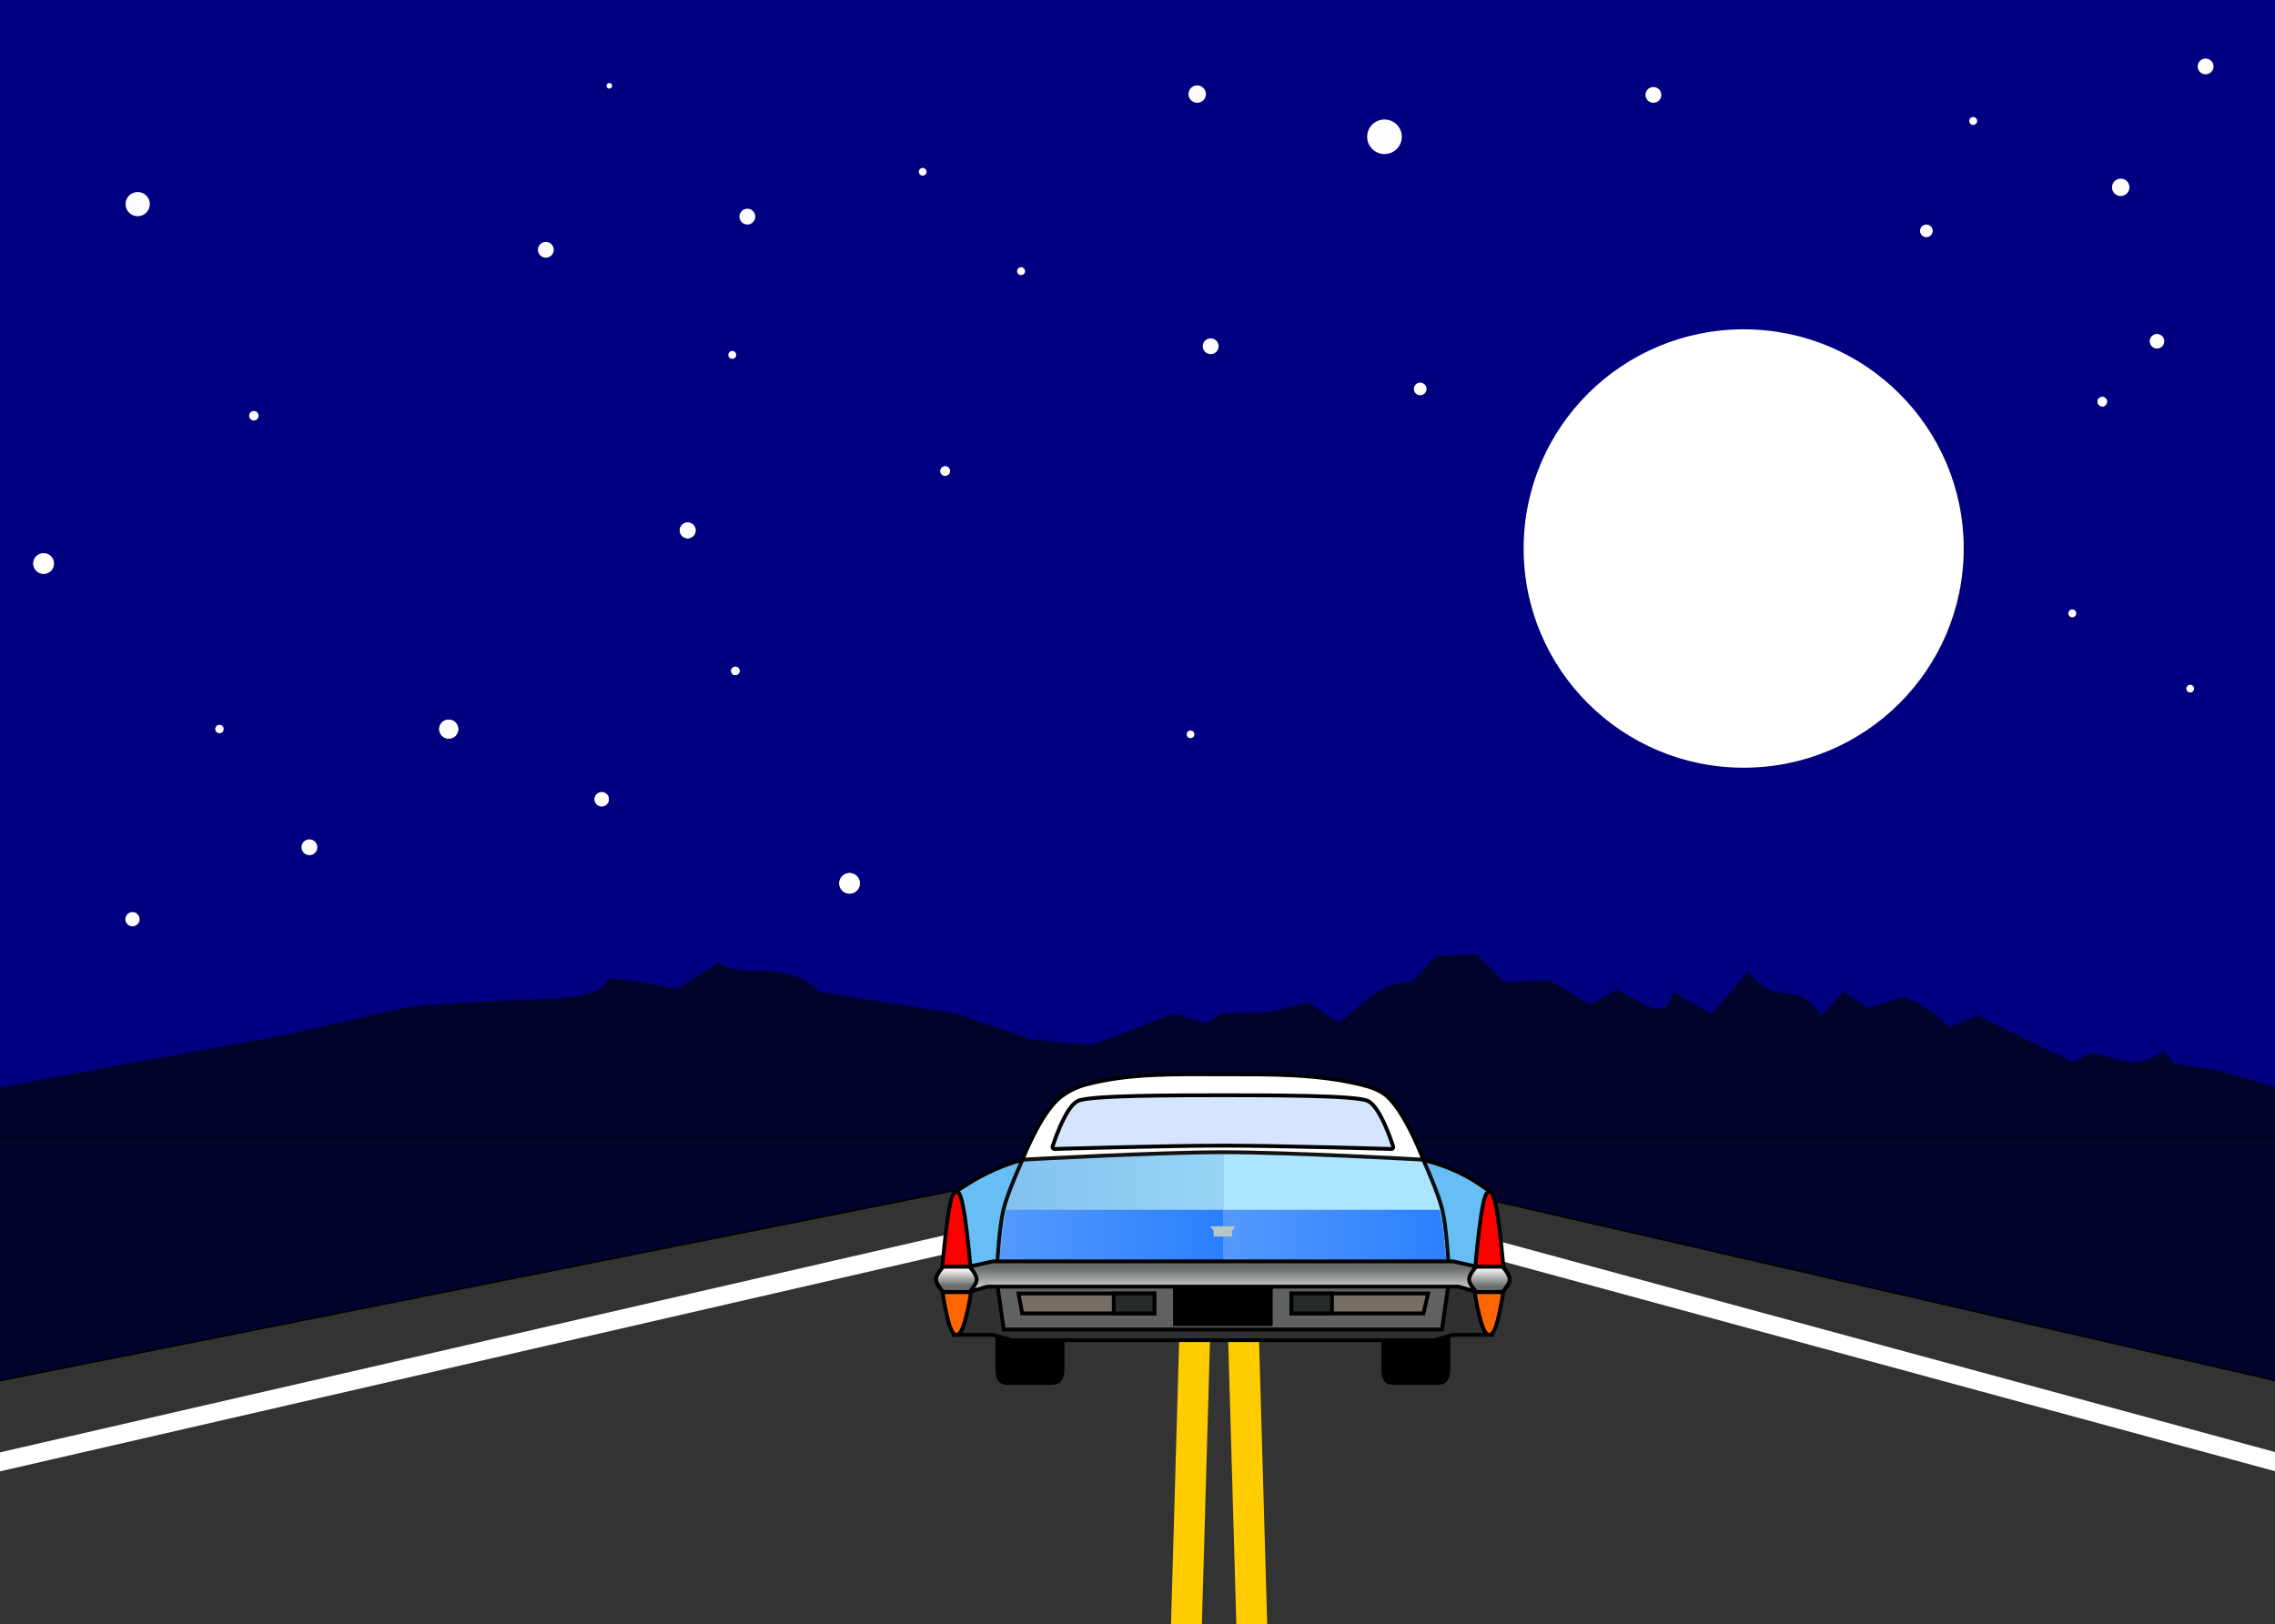
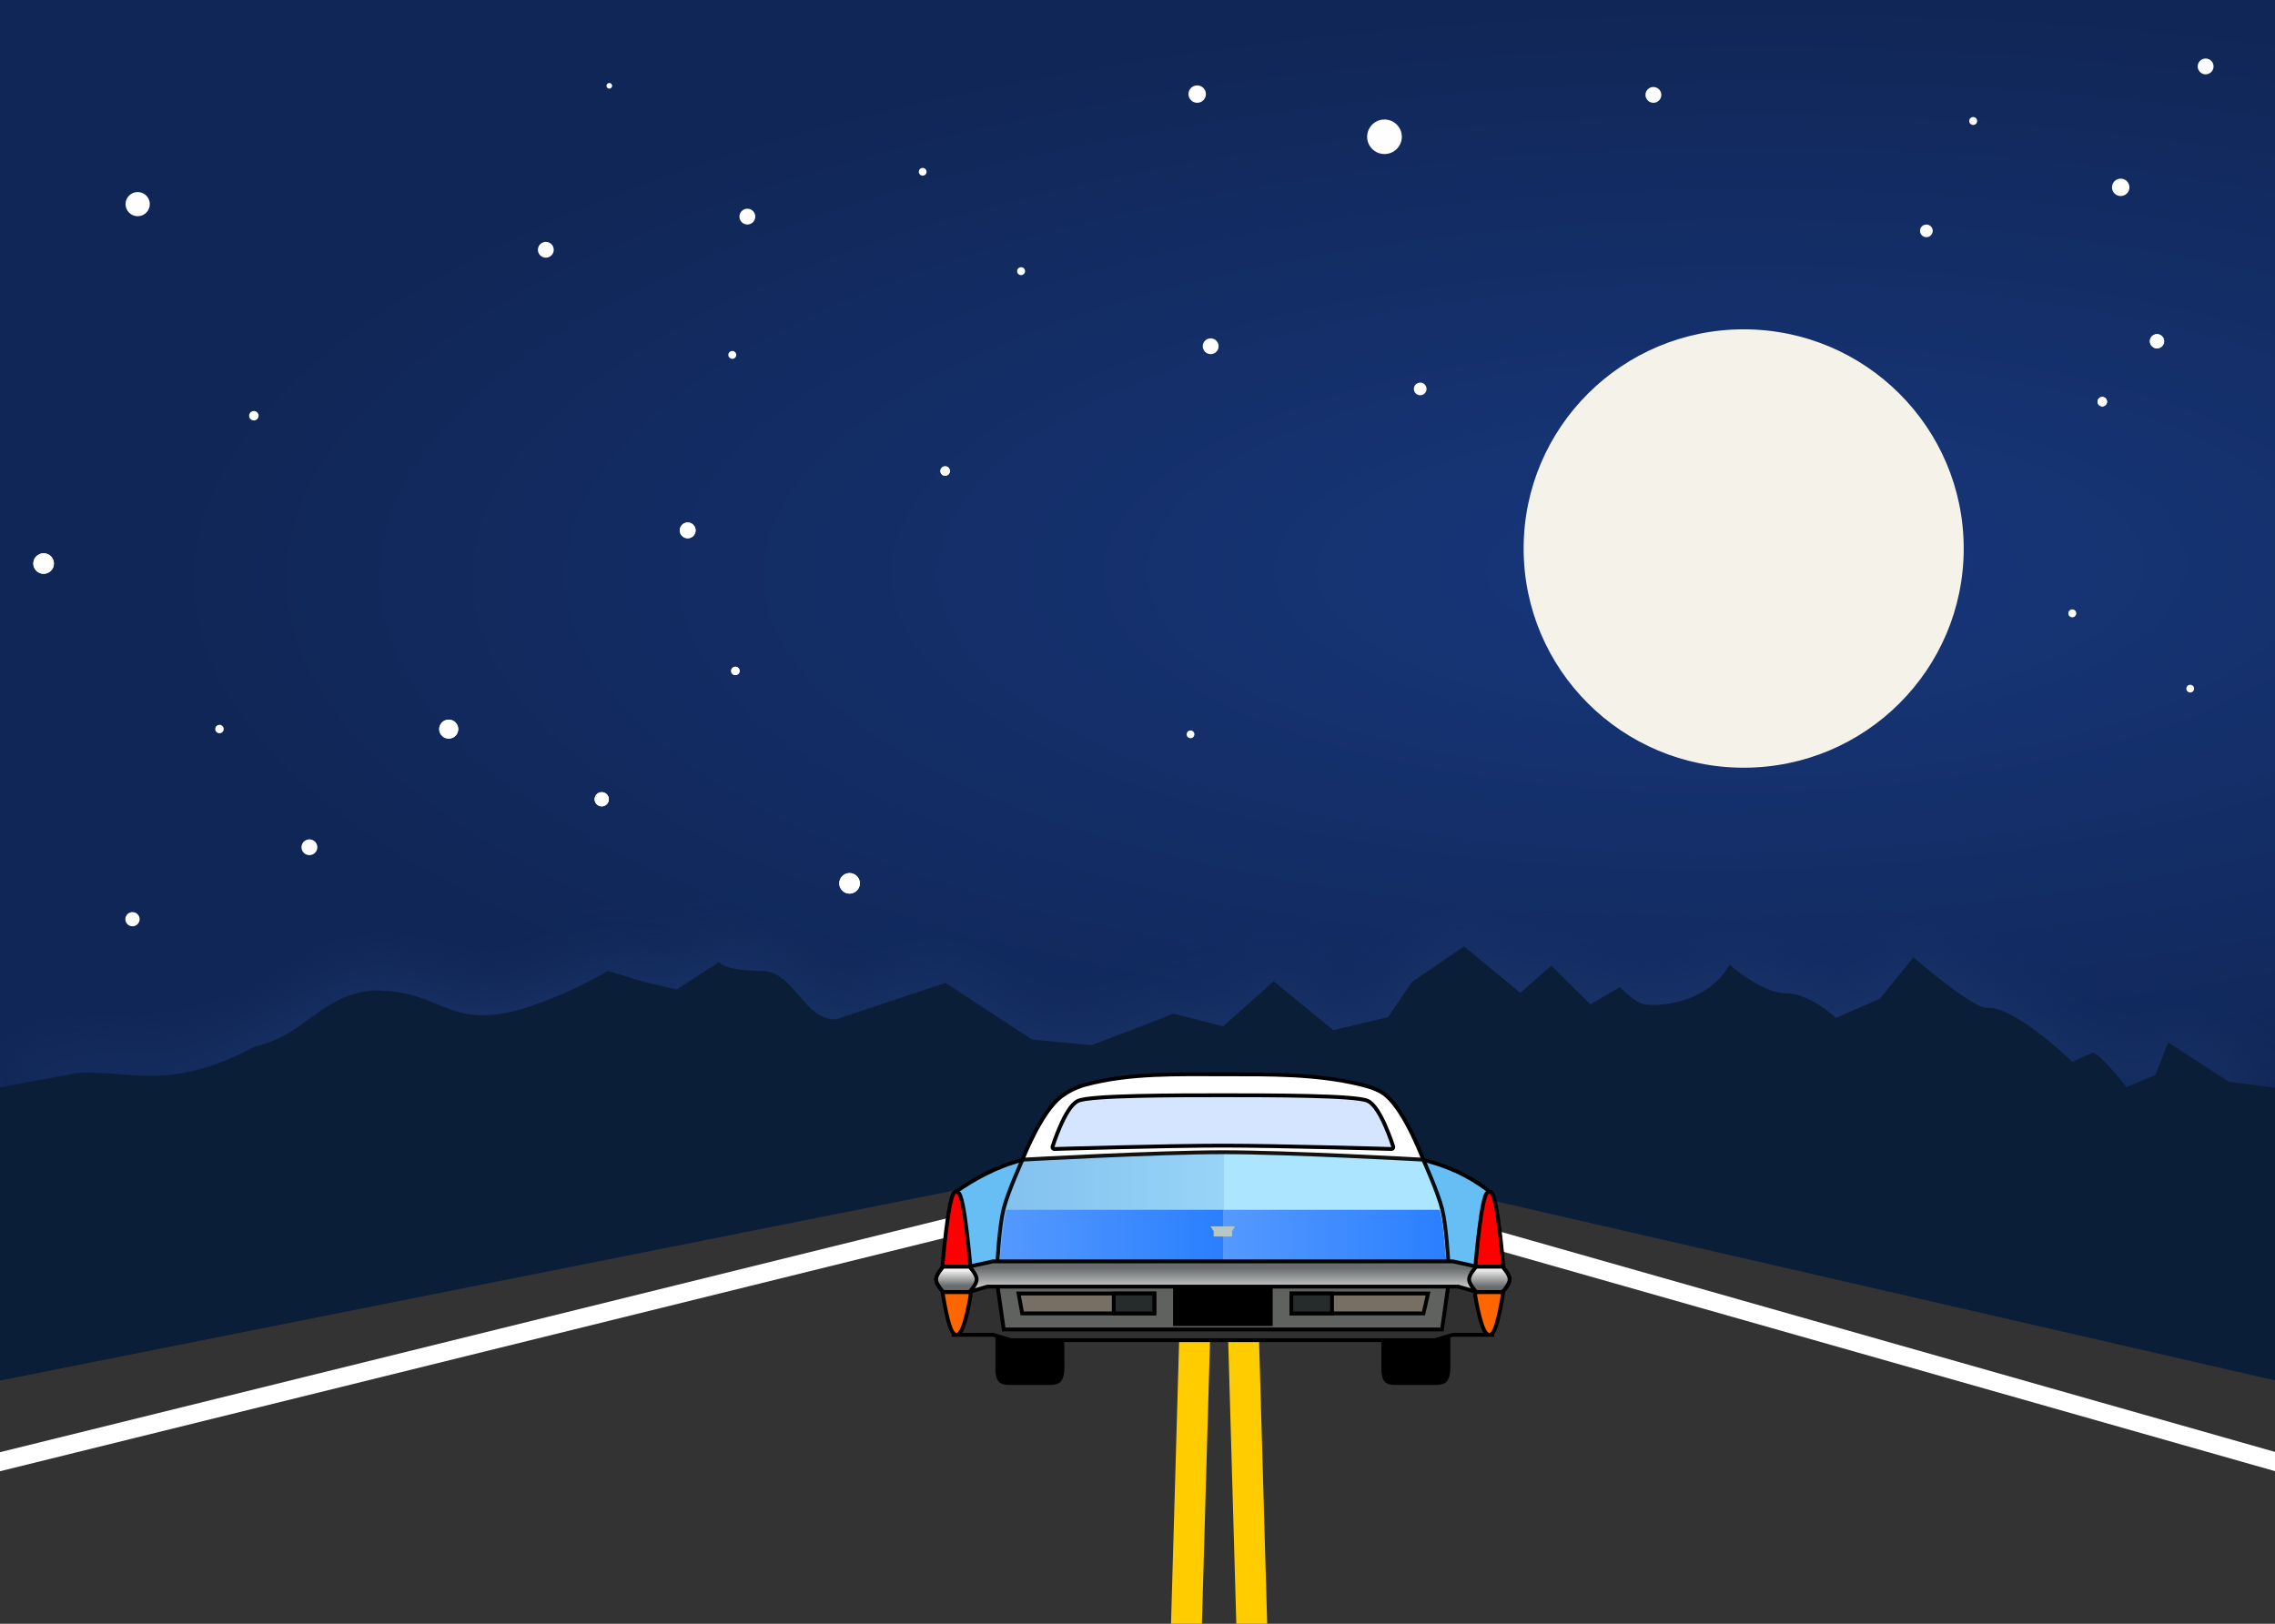
- <svg xmlns="http://www.w3.org/2000/svg" xmlns:xlink="http://www.w3.org/1999/xlink" width="1122" height="801" viewBox="0 0 296.862 211.931">
-   <defs>
+ <svg xmlns="http://www.w3.org/2000/svg" xmlns:xlink="http://www.w3.org/1999/xlink" width="1122" height="801" viewBox="0 0 296.862 211.931" version="1.1" id="svg182">
+   <defs id="defs40">
+     <linearGradient id="linearGradient4217">
+       <stop style="stop-color:#173679;stop-opacity:1;" offset="0" id="stop4213" />
+       <stop style="stop-color:#173679;stop-opacity:1;" offset="0.06" id="stop4215" />
+       <stop style="stop-color:#102656;stop-opacity:1;" offset="1" id="stop4221" />
+     </linearGradient>
    <linearGradient id="b" x1="132.851" x2="186.478" y1="239.792" y2="239.792" gradientUnits="userSpaceOnUse">
-       <stop offset="0" stop-color="#84c3f0" />
-       <stop offset=".5" stop-color="#98d4f7" />
-       <stop offset=".5" stop-color="#ace5ff" />
-       <stop offset="1" stop-color="#ace5ff" />
+       <stop offset="0" stop-color="#84c3f0" id="stop2" />
+       <stop offset=".5" stop-color="#98d4f7" id="stop4" />
+       <stop offset=".5" stop-color="#ace5ff" id="stop6" />
+       <stop offset="1" stop-color="#ace5ff" id="stop8" />
    </linearGradient>
    <linearGradient id="c" x1="130.44" x2="188.727" y1="245.997" y2="245.997" gradientTransform="translate(.064 -.064)" gradientUnits="userSpaceOnUse">
-       <stop offset="0" stop-color="#59f" />
-       <stop offset=".5" stop-color="#2a7fff" />
-       <stop offset=".5" stop-color="#59f" />
-       <stop offset="1" stop-color="#2a7fff" />
+       <stop offset="0" stop-color="#59f" id="stop11" />
+       <stop offset=".5" stop-color="#2a7fff" id="stop13" />
+       <stop offset=".5" stop-color="#59f" id="stop15" />
+       <stop offset="1" stop-color="#2a7fff" id="stop17" />
    </linearGradient>
    <linearGradient id="d" x1="159.653" x2="159.653" y1="163.696" y2="171.071" gradientUnits="userSpaceOnUse">
-       <stop offset="0" stop-color="#656766" />
-       <stop offset=".25" stop-color="#696d6e" />
-       <stop offset=".75" stop-color="#f6f4f5" />
-       <stop offset="1" stop-color="#f6f4f5" />
+       <stop offset="0" stop-color="#656766" id="stop20" />
+       <stop offset=".25" stop-color="#696d6e" id="stop22" />
+       <stop offset=".75" stop-color="#f6f4f5" id="stop24" />
+       <stop offset="1" stop-color="#f6f4f5" id="stop26" />
    </linearGradient>
    <linearGradient xlink:href="#a" id="e" x1="-36.127" x2="-36.127" y1="169.783" y2="164.204" gradientTransform="translate(230.19)" gradientUnits="userSpaceOnUse" />
    <linearGradient id="a">
-       <stop offset="0" stop-color="#656766" />
-       <stop offset=".336" stop-color="#696d6e" />
-       <stop offset=".75" stop-color="#f6f4f5" />
-       <stop offset="1" stop-color="#f6f4f5" />
+       <stop offset="0" stop-color="#656766" id="stop30" />
+       <stop offset=".336" stop-color="#696d6e" id="stop32" />
+       <stop offset=".75" stop-color="#f6f4f5" id="stop34" />
+       <stop offset="1" stop-color="#f6f4f5" id="stop36" />
    </linearGradient>
    <linearGradient xlink:href="#a" id="f" x1="125.417" x2="125.417" y1="169.438" y2="164.538" gradientUnits="userSpaceOnUse" />
+     <radialGradient xlink:href="#linearGradient4217" id="radialGradient4219" cx="232.543" cy="74.14" fx="232.543" fy="74.14" r="149.39" gradientTransform="matrix(-1.382587,0.01198484,-0.00431809,-0.4981405,547.5855,108.2159)" gradientUnits="userSpaceOnUse" />
+     <filter style="color-interpolation-filters:sRGB" id="filter14338" x="-0.032" y="-0.432" width="1.063" height="1.865">
+       <feGaussianBlur stdDeviation="3.945" id="feGaussianBlur14340" />
+     </filter>
  </defs>
-   <path fill="#00032b" d="M-.981 233.56h298.78v42.526H-.981z" style="paint-order:fill markers stroke" transform="translate(0 -85.069)" />
-   <path fill="#333" stroke="#000" stroke-width=".213" d="M159.08 148.491-.98 180.385v31.894H297.8v-31.894Z" />
-   <path fill="none" stroke="#fff" stroke-width="2.415" d="m-.981 191.021 138.72-31.894" />
-   <path fill="none" stroke="#fc0" stroke-width="4.026" d="m154.81 212.281 4.268-148.84M163.35 212.281l-4.268-148.84" />
-   <path fill="navy" stroke="#000" stroke-width=".213" d="M-.981-.349h298.78v148.84H-.981Z" />
-   <path fill="#fff" stroke="#fff" stroke-width="2.415" d="m297.8 191.021-117.38-31.894" />
-   <ellipse cx="227.53" cy="71.591" fill="#fff" rx="28.713" ry="28.608" style="paint-order:fill markers stroke" />
-   <path fill="#00032b" d="m297.8 142.111-7.95-2.31-6.071-.967-1.457-1.694s-2.428 2.178-5.828 1.21l-3.4-.968-2.671 1.21-12.384-6.049-3.642 1.452s-2.186-1.936-3.885-2.903c-1.7-.968-2.186-.968-2.186-.968l-4.614 1.451-3.157-2.177-2.914 3.145s-1.457-2.903-4.613-2.903c-3.157 0-4.857-2.903-4.857-2.903l-4.857 5.564-5.099-2.903s0 3.629-3.642 1.694l-3.643-1.936-3.4 1.936-5.342-3.146-5.828.242-3.642-3.629-5.343.242-3.157 3.387s-2.671-.484-6.07 2.42l-3.4 2.903-4.128-2.661-4.857 1.209-6.313.242-2.186 1.21-4.128-1.21-5.585 2.178-5.099 1.935-7.771-.726-9.956-3.387-17.97-2.903s-1.7-2.661-7.285-2.661-5.585-1.21-5.585-1.21l-5.585 3.629-4.128-.968-4.857-.484s.243 2.42-7.77 2.662c-8.014.242-17.97.967-17.97.967l-15.784 3.63-27.683 5.08-11.087 2.068v6.379H297.8Z" />
-   <g style="paint-order:stroke markers fill;stroke-dasharray:none;stroke-width:1">
-     <path fill="#67bef4" stroke="#000" stroke-width=".6" d="M133.592 151.597c-3.532.9-6.271 2.47-8.792 4.194l1.598 9.788 3.198-.699h59.952l3.198.699 1.598-9.788c-1.83-1.4-4.351-3.081-8.792-4.194Z" style="paint-order:stroke markers fill;stroke-dasharray:none;stroke-width:1" />
-     <path stroke="#000" stroke-width=".265" d="M180.755 173.969v4.894s.012.915.357 1.196c.308.251 1.241.202 1.241.202h4.796s.924.03 1.211-.229c.503-.455.388-1.868.388-1.868v-4.195ZM130.394 173.969v4.894s.012.915.357 1.196c.308.251 1.242.202 1.242.202h4.796s.923.03 1.21-.229c.503-.455.389-1.868.389-1.868v-4.195Z" style="paint-order:stroke markers fill;stroke-dasharray:none;stroke-width:1" />
-     <path fill="#303030" stroke="#000" stroke-width=".6" d="m126.397 168.375 2.398-.699h61.551l2.398.699 1.599 5.593h-4.796l-2.398.699h-55.155l-2.398-.699h-4.797Z" style="paint-order:stroke markers fill;stroke-dasharray:none;stroke-width:1" />
-     <path fill="#f60" stroke="#000" stroke-width=".6" d="M123.201 168.375h3.197v.699s-.799 4.894-1.599 4.894c-.799 0-1.598-5.593-1.598-5.593Z" class="lights" style="paint-order:stroke markers fill;stroke-dasharray:none;stroke-width:1" />
-     <path fill="#f60" stroke="#000" stroke-linejoin="round" stroke-width=".6" d="M192.746 168.375h3.197s-.799 5.593-1.599 5.593c-.799 0-1.598-4.894-1.598-4.894Z" class="lights" style="paint-order:stroke markers fill;stroke-dasharray:none;stroke-width:1" />
-     <path fill="#fff" stroke="#000" stroke-width=".6" d="M133.592 151.597s17.312-.949 25.98-.949c8.667 0 25.979.949 25.979.949s-2.268-6.179-4.796-8.39c-.843-.737-2.051-1.115-3.197-1.398-5.765-1.42-11.912-1.342-17.901-1.342-6.004-.001-12.206-.198-17.946 1.342a9.134 9.134 0 0 0-3.088 1.511c-2.632 1.985-5.03 8.276-5.03 8.276" style="paint-order:stroke markers fill;stroke-dasharray:none;stroke-width:1" />
-     <path fill="#60625f" stroke="#000" stroke-width=".6" d="M130.394 167.675h58.355l-.8 5.593h-56.753Z" style="paint-order:stroke markers fill;stroke-dasharray:none;stroke-width:1" />
-     <path stroke="#000" stroke-width=".6" d="M153.577 167.675v4.894h11.99v-4.894Z" style="paint-order:stroke markers fill;stroke-dasharray:none;stroke-width:1" />
-     <path fill="#776f64" stroke="#000" stroke-width=".6" d="M133.208 169.073h17.171v2.097h-16.786ZM168.764 169.073v2.097h16.786l.485-2.097Z" style="paint-order:stroke markers fill;stroke-dasharray:none;stroke-width:1" />
-     <path fill="#262c2c" stroke="#000" stroke-width=".6" d="M145.583 169.073v2.097h4.796v-2.097ZM168.764 169.073v2.097h4.796v-2.097Z" style="paint-order:stroke markers fill;stroke-dasharray:none;stroke-width:1" />
-     <path fill="#d5e5ff" stroke="#000" stroke-linejoin="round" stroke-width=".6" d="M140.787 143.907c1.598-.699 12.502-.708 18.762-.708 6.275 0 17.209.009 18.808.708 1.598.7 3.197 5.804 3.197 5.804s-14.653-.437-21.982-.437c-7.329 0-21.982.437-21.982.437s1.598-5.105 3.197-5.804Z" style="paint-order:stroke markers fill;stroke-dasharray:none;stroke-width:1" />
-     <path fill="red" stroke="#000" stroke-linejoin="round" stroke-width=".6" d="M192.746 165.58h3.197s-.799-9.788-1.599-9.788c-.799 0-1.598 9.788-1.598 9.788Z" style="paint-order:stroke markers fill;stroke-dasharray:none;stroke-width:1" />
-     <path fill="url(#b)" stroke="#000" stroke-opacity=".926" stroke-width=".6" d="M130.394 164.879s.24-4.701.8-6.991c.528-2.161 2.398-6.291 2.398-6.291s17.33-.965 26.006-.965c8.659 0 25.952.965 25.952.965s1.869 4.13 2.398 6.291c.56 2.291.799 6.991.799 6.991Z" style="fill:url(#b);paint-order:stroke markers fill;stroke-dasharray:none;stroke-width:1" />
-     <path fill="url(#c)" d="m131.301 157.901 56.563-.005c.582 2.262.613 4.642.904 6.968h-58.355c.212-2.259.329-4.497.885-6.963Z" style="fill:url(#c);paint-order:stroke markers fill;stroke-dasharray:none;stroke-width:1" />
-     <path fill="red" stroke="#000" stroke-width=".6" d="M123.201 165.58h3.197s-.799-9.788-1.599-9.788c-.799 0-1.598 9.788-1.598 9.788Z" style="paint-order:stroke markers fill;stroke-dasharray:none;stroke-width:1" />
-     <path fill="url(#d)" stroke="#000" stroke-width=".6" d="M122.4 166.977c0-.521.799-1.398.799-1.398h3.198l3.197-.699h59.953l3.197.699h3.198s.799.877.799 1.398c0 .521-.799 1.399-.799 1.399h-3.198l-2.398-.699h-61.551l-2.398.699H123.2s-.8-.878-.8-1.399Z" style="paint-order:stroke markers fill;stroke-dasharray:none;stroke-width:1;fill-opacity:1;fill:url(#d)" />
-     <path fill="url(#e)" stroke="#000" stroke-width=".6" d="M192.746 165.58h3.197s.799.877.799 1.398c0 .521-.799 1.398-.799 1.398h-3.197s-.8-.877-.8-1.398c0-.521.8-1.398.8-1.398Z" style="paint-order:stroke markers fill;stroke-dasharray:none;stroke-width:1;fill:url(#e)" />
-     <path fill="url(#f)" stroke="#000" stroke-width=".6" d="M123.201 165.58h3.197s.799.877.799 1.398c0 .521-.799 1.398-.799 1.398h-3.197s-.8-.877-.8-1.398c0-.521.8-1.398.8-1.398Z" style="paint-order:stroke markers fill;stroke-dasharray:none;stroke-width:1;fill:url(#f)" />
-     <path fill="#b7c8c4" d="M157.944 160.062h3.198l-.372.622v.699h-2.398v-.699Z" style="paint-order:stroke markers fill;stroke-dasharray:none;stroke-width:1" />
-     <path fill="url(#b)" d="M130.394 164.879s.24-4.701.8-6.991c.528-2.161 2.398-6.291 2.398-6.291s17.33-.965 26.006-.965c8.659 0 25.952.965 25.952.965s1.869 4.13 2.398 6.291c.56 2.291.799 6.991.799 6.991Z" style="fill:none;paint-order:markers stroke fill;stroke-dasharray:none;stroke-linejoin:miter;stroke-miterlimit:4;stroke-width:0" />
+   <path fill="navy" stroke="#000" stroke-width=".213" d="M-.981-.349h298.78v148.84H-.981Z" id="path50" style="fill:url(#radialGradient4219);fill-opacity:1;stroke:none" />
+   <path fill="#00032b" d="m 297.8,140.523 -6.965,-0.922 -7.906,-5.13 -1.681,4.259 -3.769,1.568 c 0,0 -3.251,-4.181 -4.385,-4.504 l -2.671,1.21 c 0,0 -2.344,-2.27 -5.028,-4.231 -2.121,-1.55 -4.455,-2.909 -6.013,-2.802 -1.972,0.134 -9.7,-6.608 -9.7,-6.608 l -4.372,5.392 -5.745,2.513 c 0,0 -3.382,-3.216 -6.538,-3.216 -3.157,0 -7.326,-3.726 -7.326,-3.726 -3.13,5.369 -9.755,5.427 -11.129,5.178 -1.273,-0.23 -3.2,-2.252 -3.2,-2.252 l -3.843,2.252 -5.089,-5.045 -4.056,3.534 -7.279,-6.006 0.028,-0.116 -6.917,4.73 -3.095,4.572 -7.135,1.7 -7.789,-6.385 -6.593,5.878 -6.47,-1.653 c -3.548,1.406 -7.116,2.759 -10.684,4.113 l -7.771,-0.726 -11.317,-7.407 -14.204,4.756 c -4.218,0.241 -5.474,-6.223 -9.69,-6.301 -5.584,-0.104 -5.585,-1.21 -5.585,-1.21 l -5.585,3.629 -4.128,-0.968 -4.857,-1.469 c 0,0 -4.86,3.047 -11.53,5.079 -9.446,2.57 -10.098,-2.524 -18.865,-2.524 -7.01,0.427 -8.822,5.732 -15.605,7.3 -11.27,5.993 -16.032,3.08 -23.207,3.469 l -11.087,2.068 v 2.138 L 297.8,143.769 Z" id="path2458" style="fill:#1f3a70;fill-opacity:0.604;stroke:none;filter:url(#filter14338)" />
+   <path id="path42" style="fill:#0b1e38;fill-opacity:1;stroke:none;paint-order:fill markers stroke" d="M 191.135 123.452 L 184.218 128.182 L 181.123 132.755 L 173.988 134.455 L 166.199 128.07 L 159.606 133.948 L 153.136 132.295 C 149.588 133.701 146.02 135.054 142.452 136.408 L 134.681 135.682 L 123.364 128.276 L 109.161 133.032 C 104.942 133.273 103.686 126.809 99.47 126.731 C 93.886 126.628 93.885 125.521 93.885 125.521 L 88.3 129.15 L 84.172 128.182 L 79.315 126.714 C 79.315 126.714 74.455 129.76 67.785 131.793 C 58.339 134.362 57.687 129.268 48.92 129.268 C 41.91 129.696 40.098 135.001 33.315 136.569 C 22.045 142.562 17.282 139.649 10.108 140.037 L -0.979 142.105 L -0.979 146.374 L -0.981 146.374 L -0.981 188.9 L 297.799 188.9 L 297.799 148.484 L 297.8 148.484 L 297.8 142.105 L 290.835 141.183 L 282.929 136.053 L 281.248 140.312 L 277.479 141.881 C 277.479 141.881 274.227 137.699 273.094 137.376 L 270.423 138.586 C 270.423 138.586 262.911 131.312 259.382 131.553 C 257.41 131.687 249.682 124.945 249.682 124.945 L 245.311 130.337 L 239.566 132.851 C 239.566 132.851 236.184 129.634 233.028 129.634 C 229.871 129.634 225.702 125.908 225.702 125.908 C 222.572 131.278 215.947 131.335 214.573 131.086 C 213.3 130.856 211.373 128.834 211.373 128.834 L 207.53 131.086 L 202.441 126.041 L 198.386 129.575 L 191.106 123.569 L 191.135 123.452 z " />
+   <path id="path44" d="M 159.08 148.491 L -0.98 180.385 L -0.98 211.931 L 297.8 211.931 L 297.8 180.385 L 159.08 148.491 z " style="fill:#333333;fill-opacity:1" />
+   <path id="path48" style="color:#000000;fill:#ffcc00;-inkscape-stroke:none" d="M 158.651 148.577 L 154.599 149.384 L 152.805 211.931 L 156.834 211.931 L 158.651 148.577 z M 159.51 148.59 L 161.326 211.931 L 165.353 211.931 L 163.563 149.522 L 159.51 148.59 z " />
+   <path fill="none" stroke="#ffffff" stroke-width="2.415" d="M -0.981,191.021 150.652,153.557" id="path46" />
+   <path fill="#ffffff" stroke="#ffffff" stroke-width="2.415" d="M 297.8,191.021 164.721,153.177" id="path52" />
+   <ellipse cx="227.53" cy="71.591" fill="#fff" rx="28.713" ry="28.608" style="paint-order:fill markers stroke;fill:#f5f3e9;fill-opacity:1" id="ellipse54" />
+   <g class="car" style="paint-order:stroke markers fill;stroke-dasharray:none;stroke-width:1;opacity:1" id="g98">
+     <path fill="#67bef4" stroke="#000" stroke-width=".6" d="M133.592 151.597c-3.532.9-6.271 2.47-8.792 4.194l1.598 9.788 3.198-.699h59.952l3.198.699 1.598-9.788c-1.83-1.4-4.351-3.081-8.792-4.194Z" style="paint-order:stroke markers fill;stroke-dasharray:none;stroke-width:1" id="path58" />
+     <path stroke="#000" stroke-width=".265" d="M180.755 173.969v4.894s.012.915.357 1.196c.308.251 1.241.202 1.241.202h4.796s.924.03 1.211-.229c.503-.455.388-1.868.388-1.868v-4.195ZM130.394 173.969v4.894s.012.915.357 1.196c.308.251 1.242.202 1.242.202h4.796s.923.03 1.21-.229c.503-.455.389-1.868.389-1.868v-4.195Z" style="paint-order:stroke markers fill;stroke-dasharray:none;stroke-width:1" id="path60" />
+     <path fill="#303030" stroke="#000" stroke-width=".6" d="m126.397 168.375 2.398-.699h61.551l2.398.699 1.599 5.593h-4.796l-2.398.699h-55.155l-2.398-.699h-4.797Z" style="paint-order:stroke markers fill;stroke-dasharray:none;stroke-width:1" id="path62" />
+     <path fill="#f60" stroke="#000" stroke-width=".6" d="M123.201 168.375h3.197v.699s-.799 4.894-1.599 4.894c-.799 0-1.598-5.593-1.598-5.593Z" class="lights" style="paint-order:stroke markers fill;stroke-dasharray:none;stroke-width:1" id="path64" />
+     <path fill="#f60" stroke="#000" stroke-linejoin="round" stroke-width=".6" d="M192.746 168.375h3.197s-.799 5.593-1.599 5.593c-.799 0-1.598-4.894-1.598-4.894Z" class="lights" style="paint-order:stroke markers fill;stroke-dasharray:none;stroke-width:1" id="path66" />
+     <path fill="#fff" stroke="#000" stroke-width=".6" d="M133.592 151.597s17.312-.949 25.98-.949c8.667 0 25.979.949 25.979.949s-2.268-6.179-4.796-8.39c-.843-.737-2.051-1.115-3.197-1.398-5.765-1.42-11.912-1.342-17.901-1.342-6.004-.001-12.206-.198-17.946 1.342a9.134 9.134 0 0 0-3.088 1.511c-2.632 1.985-5.03 8.276-5.03 8.276" style="paint-order:stroke markers fill;stroke-dasharray:none;stroke-width:1" id="path68" />
+     <path fill="#60625f" stroke="#000" stroke-width=".6" d="M130.394 167.675h58.355l-.8 5.593h-56.753Z" style="paint-order:stroke markers fill;stroke-dasharray:none;stroke-width:1" id="path70" />
+     <path stroke="#000" stroke-width=".6" d="M153.577 167.675v4.894h11.99v-4.894Z" style="paint-order:stroke markers fill;stroke-dasharray:none;stroke-width:1" id="path72" />
+     <path fill="#776f64" stroke="#000" stroke-width=".6" d="M133.208 169.073h17.171v2.097h-16.786ZM168.764 169.073v2.097h16.786l.485-2.097Z" style="paint-order:stroke markers fill;stroke-dasharray:none;stroke-width:1" id="path74" />
+     <path fill="#262c2c" stroke="#000" stroke-width=".6" d="M145.583 169.073v2.097h4.796v-2.097ZM168.764 169.073v2.097h4.796v-2.097Z" style="paint-order:stroke markers fill;stroke-dasharray:none;stroke-width:1" id="path76" />
+     <path fill="#d5e5ff" stroke="#000" stroke-linejoin="round" stroke-width=".6" d="M140.787 143.907c1.598-.699 12.502-.708 18.762-.708 6.275 0 17.209.009 18.808.708 1.598.7 3.197 5.804 3.197 5.804s-14.653-.437-21.982-.437c-7.329 0-21.982.437-21.982.437s1.598-5.105 3.197-5.804Z" style="paint-order:stroke markers fill;stroke-dasharray:none;stroke-width:1" id="path78" />
+     <path fill="red" stroke="#000" stroke-linejoin="round" stroke-width=".6" d="M192.746 165.58h3.197s-.799-9.788-1.599-9.788c-.799 0-1.598 9.788-1.598 9.788Z" style="paint-order:stroke markers fill;stroke-dasharray:none;stroke-width:1" id="path80" />
+     <path fill="url(#b)" stroke="#000" stroke-opacity=".926" stroke-width=".6" d="M130.394 164.879s.24-4.701.8-6.991c.528-2.161 2.398-6.291 2.398-6.291s17.33-.965 26.006-.965c8.659 0 25.952.965 25.952.965s1.869 4.13 2.398 6.291c.56 2.291.799 6.991.799 6.991Z" style="fill:url(#b);paint-order:stroke markers fill;stroke-dasharray:none;stroke-width:1" id="path82" />
+     <path fill="url(#c)" d="m131.301 157.901 56.563-.005c.582 2.262.613 4.642.904 6.968h-58.355c.212-2.259.329-4.497.885-6.963Z" style="fill:url(#c);paint-order:stroke markers fill;stroke-dasharray:none;stroke-width:1" id="path84" />
+     <path fill="red" stroke="#000" stroke-width=".6" d="M123.201 165.58h3.197s-.799-9.788-1.599-9.788c-.799 0-1.598 9.788-1.598 9.788Z" style="paint-order:stroke markers fill;stroke-dasharray:none;stroke-width:1" id="path86" />
+     <path fill="url(#d)" stroke="#000" stroke-width=".6" d="M122.4 166.977c0-.521.799-1.398.799-1.398h3.198l3.197-.699h59.953l3.197.699h3.198s.799.877.799 1.398c0 .521-.799 1.399-.799 1.399h-3.198l-2.398-.699h-61.551l-2.398.699H123.2s-.8-.878-.8-1.399Z" style="paint-order:stroke markers fill;stroke-dasharray:none;stroke-width:1;fill-opacity:1;fill:url(#d)" id="path88" />
+     <path fill="url(#e)" stroke="#000" stroke-width=".6" d="M192.746 165.58h3.197s.799.877.799 1.398c0 .521-.799 1.398-.799 1.398h-3.197s-.8-.877-.8-1.398c0-.521.8-1.398.8-1.398Z" style="paint-order:stroke markers fill;stroke-dasharray:none;stroke-width:1;fill:url(#e)" id="path90" />
+     <path fill="url(#f)" stroke="#000" stroke-width=".6" d="M123.201 165.58h3.197s.799.877.799 1.398c0 .521-.799 1.398-.799 1.398h-3.197s-.8-.877-.8-1.398c0-.521.8-1.398.8-1.398Z" style="paint-order:stroke markers fill;stroke-dasharray:none;stroke-width:1;fill:url(#f)" id="path92" />
+     <path fill="#b7c8c4" d="M157.944 160.062h3.198l-.372.622v.699h-2.398v-.699Z" style="paint-order:stroke markers fill;stroke-dasharray:none;stroke-width:1" id="path94" />
+     <path fill="url(#b)" d="M130.394 164.879s.24-4.701.8-6.991c.528-2.161 2.398-6.291 2.398-6.291s17.33-.965 26.006-.965c8.659 0 25.952.965 25.952.965s1.869 4.13 2.398 6.291c.56 2.291.799 6.991.799 6.991Z" style="fill:none;paint-order:markers stroke fill;stroke-dasharray:none;stroke-linejoin:miter;stroke-miterlimit:4;stroke-width:0" id="path96" />
  </g>
-   <ellipse cx="17.966" cy="26.641" fill="#fff" fill-opacity=".994" rx="1.584" ry="1.578" style="paint-order:fill markers stroke" />
-   <ellipse cx="180.66" cy="17.851" fill="#fff" fill-opacity=".994" rx="2.263" ry="2.254" style="paint-order:fill markers stroke" />
-   <ellipse cx="120.4" cy="22.421" fill="#fff" fill-opacity=".994" rx=".506" ry=".504" style="paint-order:fill markers stroke" />
-   <ellipse cx="79.509" cy="11.199" fill="#fff" fill-opacity=".994" rx=".368" ry=".367" style="paint-order:fill markers stroke" />
-   <ellipse cx="155.35" cy="95.841" fill="#fff" fill-opacity=".994" rx=".506" ry=".504" style="paint-order:fill markers stroke" />
-   <ellipse cx="28.639" cy="95.151" fill="#fff" fill-opacity=".994" rx=".552" ry=".55" style="paint-order:fill markers stroke" />
-   <ellipse cx="40.374" cy="110.581" fill="#fff" fill-opacity=".994" rx="1.035" ry="1.031" style="paint-order:fill markers stroke" />
-   <ellipse cx="17.287" cy="119.971" fill="#fff" fill-opacity=".994" rx=".932" ry=".928" style="paint-order:fill markers stroke" />
-   <ellipse cx="5.691" cy="73.551" fill="#fff" fill-opacity=".994" rx="1.346" ry="1.341" style="paint-order:fill markers stroke" />
-   <ellipse cx="33.127" cy="54.261" fill="#fff" fill-opacity=".994" rx=".621" ry=".619" style="paint-order:fill markers stroke" />
-   <ellipse cx="71.225" cy="32.601" fill="#fff" fill-opacity=".994" rx="1.035" ry="1.031" style="paint-order:fill markers stroke" />
-   <ellipse cx="97.522" cy="28.271" fill="#fff" fill-opacity=".994" rx="1.035" ry="1.031" style="paint-order:fill markers stroke" />
-   <ellipse cx="95.555" cy="46.321" fill="#fff" fill-opacity=".994" rx=".518" ry=".516" style="paint-order:fill markers stroke" />
-   <ellipse cx="185.32" cy="50.761" fill="#fff" fill-opacity=".994" rx=".828" ry=".825" style="paint-order:fill markers stroke" />
-   <ellipse cx="157.98" cy="45.191" fill="#fff" fill-opacity=".994" rx="1.035" ry="1.031" style="paint-order:fill markers stroke" />
-   <ellipse cx="133.24" cy="35.391" fill="#fff" fill-opacity=".994" rx=".518" ry=".516" style="paint-order:fill markers stroke" />
-   <ellipse cx="156.22" cy="12.281" fill="#fff" fill-opacity=".994" rx="1.139" ry="1.135" style="paint-order:fill markers stroke" />
-   <ellipse cx="287.81" cy="8.671" fill="#fff" fill-opacity=".994" rx="1.035" ry="1.031" style="paint-order:fill markers stroke" />
-   <ellipse cx="257.48" cy="15.791" fill="#fff" fill-opacity=".994" rx=".518" ry=".516" style="paint-order:fill markers stroke" />
-   <ellipse cx="276.73" cy="24.451" fill="#fff" fill-opacity=".994" rx="1.139" ry="1.135" style="paint-order:fill markers stroke" />
-   <ellipse cx="251.37" cy="30.131" fill="#fff" fill-opacity=".994" rx=".828" ry=".825" style="paint-order:fill markers stroke" />
-   <ellipse cx="215.75" cy="12.385" fill="#fff" fill-opacity=".994" rx="1.035" ry="1.031" style="paint-order:fill markers stroke" />
-   <ellipse cx="5.691" cy="73.551" fill="#fff" fill-opacity=".994" rx="1.346" ry="1.341" style="paint-order:fill markers stroke" />
-   <ellipse cx="95.958" cy="87.567" fill="#fff" fill-opacity=".994" rx=".552" ry=".55" style="paint-order:fill markers stroke" />
-   <ellipse cx="58.553" cy="95.164" fill="#fff" fill-opacity=".994" rx="1.242" ry="1.238" style="paint-order:fill markers stroke" />
-   <ellipse cx="89.736" cy="69.224" fill="#fff" fill-opacity=".994" rx="1.035" ry="1.032" style="paint-order:fill markers stroke" />
-   <ellipse cx="123.332" cy="61.477" fill="#fff" fill-opacity=".994" rx=".621" ry=".619" style="paint-order:fill markers stroke" />
-   <ellipse cx="110.858" cy="115.291" fill="#fff" fill-opacity=".994" rx="1.345" ry="1.341" style="paint-order:fill markers stroke" />
-   <ellipse cx="78.519" cy="104.317" fill="#fff" fill-opacity=".994" rx=".931" ry=".929" style="paint-order:fill markers stroke" />
-   <ellipse cx="95.958" cy="87.567" fill="#fff" fill-opacity=".994" rx=".552" ry=".55" style="paint-order:fill markers stroke" />
-   <ellipse cx="58.553" cy="95.164" fill="#fff" fill-opacity=".994" rx="1.242" ry="1.238" style="paint-order:fill markers stroke" />
-   <ellipse cx="89.736" cy="69.224" fill="#fff" fill-opacity=".994" rx="1.035" ry="1.032" style="paint-order:fill markers stroke" />
-   <ellipse cx="123.332" cy="61.477" fill="#fff" fill-opacity=".994" rx=".621" ry=".619" style="paint-order:fill markers stroke" />
-   <ellipse cx="110.858" cy="115.291" fill="#fff" fill-opacity=".994" rx="1.345" ry="1.341" style="paint-order:fill markers stroke" />
-   <ellipse cx="78.519" cy="104.317" fill="#fff" fill-opacity=".994" rx=".931" ry=".929" style="paint-order:fill markers stroke" />
-   <ellipse cx="285.798" cy="89.878" fill="#fff" fill-opacity=".994" rx=".506" ry=".504" style="paint-order:fill markers stroke" />
-   <ellipse cx="270.41" cy="80.052" fill="#fff" fill-opacity=".994" rx=".518" ry=".516" style="paint-order:fill markers stroke" />
-   <ellipse cx="281.466" cy="44.539" fill="#fff" fill-opacity=".994" rx=".932" ry=".928" style="paint-order:fill markers stroke" />
-   <ellipse cx="274.324" cy="52.424" fill="#fff" fill-opacity=".994" rx=".621" ry=".619" style="paint-order:fill markers stroke" />
-   <ellipse cx="281.466" cy="44.539" fill="#fff" fill-opacity=".994" rx=".932" ry=".928" style="paint-order:fill markers stroke" />
-   <ellipse cx="274.324" cy="52.424" fill="#fff" fill-opacity=".994" rx=".621" ry=".619" style="paint-order:fill markers stroke" />
+   <ellipse cx="17.966" cy="26.641" fill="#fff" fill-opacity=".994" rx="1.584" ry="1.578" style="paint-order:fill markers stroke" id="ellipse100" />
+   <ellipse cx="180.66" cy="17.851" fill="#fff" fill-opacity=".994" rx="2.263" ry="2.254" style="paint-order:fill markers stroke" id="ellipse102" />
+   <ellipse cx="120.4" cy="22.421" fill="#fff" fill-opacity=".994" rx=".506" ry=".504" style="paint-order:fill markers stroke" id="ellipse104" />
+   <ellipse cx="79.509" cy="11.199" fill="#fff" fill-opacity=".994" rx=".368" ry=".367" style="paint-order:fill markers stroke" id="ellipse106" />
+   <ellipse cx="155.35" cy="95.841" fill="#fff" fill-opacity=".994" rx=".506" ry=".504" style="paint-order:fill markers stroke" id="ellipse108" />
+   <ellipse cx="28.639" cy="95.151" fill="#fff" fill-opacity=".994" rx=".552" ry=".55" style="paint-order:fill markers stroke" id="ellipse110" />
+   <ellipse cx="40.374" cy="110.581" fill="#fff" fill-opacity=".994" rx="1.035" ry="1.031" style="paint-order:fill markers stroke" id="ellipse112" />
+   <ellipse cx="17.287" cy="119.971" fill="#fff" fill-opacity=".994" rx=".932" ry=".928" style="paint-order:fill markers stroke" id="ellipse114" />
+   <ellipse cx="5.691" cy="73.551" fill="#fff" fill-opacity=".994" rx="1.346" ry="1.341" style="paint-order:fill markers stroke" id="ellipse116" />
+   <ellipse cx="33.127" cy="54.261" fill="#fff" fill-opacity=".994" rx=".621" ry=".619" style="paint-order:fill markers stroke" id="ellipse118" />
+   <ellipse cx="71.225" cy="32.601" fill="#fff" fill-opacity=".994" rx="1.035" ry="1.031" style="paint-order:fill markers stroke" id="ellipse120" />
+   <ellipse cx="97.522" cy="28.271" fill="#fff" fill-opacity=".994" rx="1.035" ry="1.031" style="paint-order:fill markers stroke" id="ellipse122" />
+   <ellipse cx="95.555" cy="46.321" fill="#fff" fill-opacity=".994" rx=".518" ry=".516" style="paint-order:fill markers stroke" id="ellipse124" />
+   <ellipse cx="185.32" cy="50.761" fill="#fff" fill-opacity=".994" rx=".828" ry=".825" style="paint-order:fill markers stroke" id="ellipse126" />
+   <ellipse cx="157.98" cy="45.191" fill="#fff" fill-opacity=".994" rx="1.035" ry="1.031" style="paint-order:fill markers stroke" id="ellipse128" />
+   <ellipse cx="133.24" cy="35.391" fill="#fff" fill-opacity=".994" rx=".518" ry=".516" style="paint-order:fill markers stroke" id="ellipse130" />
+   <ellipse cx="156.22" cy="12.281" fill="#fff" fill-opacity=".994" rx="1.139" ry="1.135" style="paint-order:fill markers stroke" id="ellipse132" />
+   <ellipse cx="287.81" cy="8.671" fill="#fff" fill-opacity=".994" rx="1.035" ry="1.031" style="paint-order:fill markers stroke" id="ellipse134" />
+   <ellipse cx="257.48" cy="15.791" fill="#fff" fill-opacity=".994" rx=".518" ry=".516" style="paint-order:fill markers stroke" id="ellipse136" />
+   <ellipse cx="276.73" cy="24.451" fill="#fff" fill-opacity=".994" rx="1.139" ry="1.135" style="paint-order:fill markers stroke" id="ellipse138" />
+   <ellipse cx="251.37" cy="30.131" fill="#fff" fill-opacity=".994" rx=".828" ry=".825" style="paint-order:fill markers stroke" id="ellipse140" />
+   <ellipse cx="215.75" cy="12.385" fill="#fff" fill-opacity=".994" rx="1.035" ry="1.031" style="paint-order:fill markers stroke" id="ellipse142" />
+   <ellipse cx="5.691" cy="73.551" fill="#fff" fill-opacity=".994" rx="1.346" ry="1.341" style="paint-order:fill markers stroke" id="ellipse144" />
+   <ellipse cx="95.958" cy="87.567" fill="#fff" fill-opacity=".994" rx=".552" ry=".55" style="paint-order:fill markers stroke" id="ellipse146" />
+   <ellipse cx="58.553" cy="95.164" fill="#fff" fill-opacity=".994" rx="1.242" ry="1.238" style="paint-order:fill markers stroke" id="ellipse148" />
+   <ellipse cx="89.736" cy="69.224" fill="#fff" fill-opacity=".994" rx="1.035" ry="1.032" style="paint-order:fill markers stroke" id="ellipse150" />
+   <ellipse cx="123.332" cy="61.477" fill="#fff" fill-opacity=".994" rx=".621" ry=".619" style="paint-order:fill markers stroke" id="ellipse152" />
+   <ellipse cx="110.858" cy="115.291" fill="#fff" fill-opacity=".994" rx="1.345" ry="1.341" style="paint-order:fill markers stroke" id="ellipse154" />
+   <ellipse cx="78.519" cy="104.317" fill="#fff" fill-opacity=".994" rx=".931" ry=".929" style="paint-order:fill markers stroke" id="ellipse156" />
+   <ellipse cx="95.958" cy="87.567" fill="#fff" fill-opacity=".994" rx=".552" ry=".55" style="paint-order:fill markers stroke" id="ellipse158" />
+   <ellipse cx="58.553" cy="95.164" fill="#fff" fill-opacity=".994" rx="1.242" ry="1.238" style="paint-order:fill markers stroke" id="ellipse160" />
+   <ellipse cx="89.736" cy="69.224" fill="#fff" fill-opacity=".994" rx="1.035" ry="1.032" style="paint-order:fill markers stroke" id="ellipse162" />
+   <ellipse cx="123.332" cy="61.477" fill="#fff" fill-opacity=".994" rx=".621" ry=".619" style="paint-order:fill markers stroke" id="ellipse164" />
+   <ellipse cx="110.858" cy="115.291" fill="#fff" fill-opacity=".994" rx="1.345" ry="1.341" style="paint-order:fill markers stroke" id="ellipse166" />
+   <ellipse cx="78.519" cy="104.317" fill="#fff" fill-opacity=".994" rx=".931" ry=".929" style="paint-order:fill markers stroke" id="ellipse168" />
+   <ellipse cx="285.798" cy="89.878" fill="#fff" fill-opacity=".994" rx=".506" ry=".504" style="paint-order:fill markers stroke" id="ellipse170" />
+   <ellipse cx="270.41" cy="80.052" fill="#fff" fill-opacity=".994" rx=".518" ry=".516" style="paint-order:fill markers stroke" id="ellipse172" />
+   <ellipse cx="281.466" cy="44.539" fill="#fff" fill-opacity=".994" rx=".932" ry=".928" style="paint-order:fill markers stroke" id="ellipse174" />
+   <ellipse cx="274.324" cy="52.424" fill="#fff" fill-opacity=".994" rx=".621" ry=".619" style="paint-order:fill markers stroke" id="ellipse176" />
+   <ellipse cx="281.466" cy="44.539" fill="#fff" fill-opacity=".994" rx=".932" ry=".928" style="paint-order:fill markers stroke" id="ellipse178" />
+   <ellipse cx="274.324" cy="52.424" fill="#fff" fill-opacity=".994" rx=".621" ry=".619" style="paint-order:fill markers stroke" id="ellipse180" />
+   <path id="path11193" style="fill:#0b1e38;fill-opacity:1;stroke:none;paint-order:fill markers stroke" d="M 178.221 243.217 L 171.305 247.947 L 168.21 252.52 L 161.075 254.22 L 153.286 247.835 L 146.693 253.713 L 140.223 252.06 C 136.675 253.466 133.107 254.819 129.539 256.173 L 121.768 255.447 L 110.45 248.041 L 96.247 252.797 C 92.029 253.038 90.773 246.574 86.556 246.496 C 80.972 246.393 80.972 245.286 80.972 245.286 L 75.387 248.915 L 71.259 247.947 L 66.402 246.479 C 66.402 246.479 61.542 249.525 54.872 251.557 C 45.425 254.127 44.774 249.034 36.007 249.034 C 28.996 249.461 27.184 254.766 20.401 256.334 C 9.131 262.327 4.369 259.414 -2.806 259.802 L -13.892 261.87 L -13.892 266.139 L -13.894 266.139 L -13.894 308.665 L 284.886 308.665 L 284.886 268.249 L 284.887 268.249 L 284.887 261.87 L 277.921 260.948 L 270.015 255.818 L 268.334 260.077 L 264.565 261.645 C 264.565 261.645 261.314 257.464 260.181 257.142 L 257.509 258.351 C 257.509 258.351 249.998 251.077 246.468 251.318 C 244.497 251.452 236.769 244.71 236.769 244.71 L 232.397 250.102 L 226.653 252.616 C 226.653 252.616 223.27 249.399 220.114 249.399 C 216.957 249.399 212.789 245.674 212.789 245.674 C 209.659 251.043 203.034 251.1 201.66 250.852 C 200.387 250.621 198.46 248.599 198.46 248.599 L 194.617 250.852 L 189.528 245.806 L 185.472 249.34 L 178.194 243.334 L 178.221 243.217 z " />
</svg>
